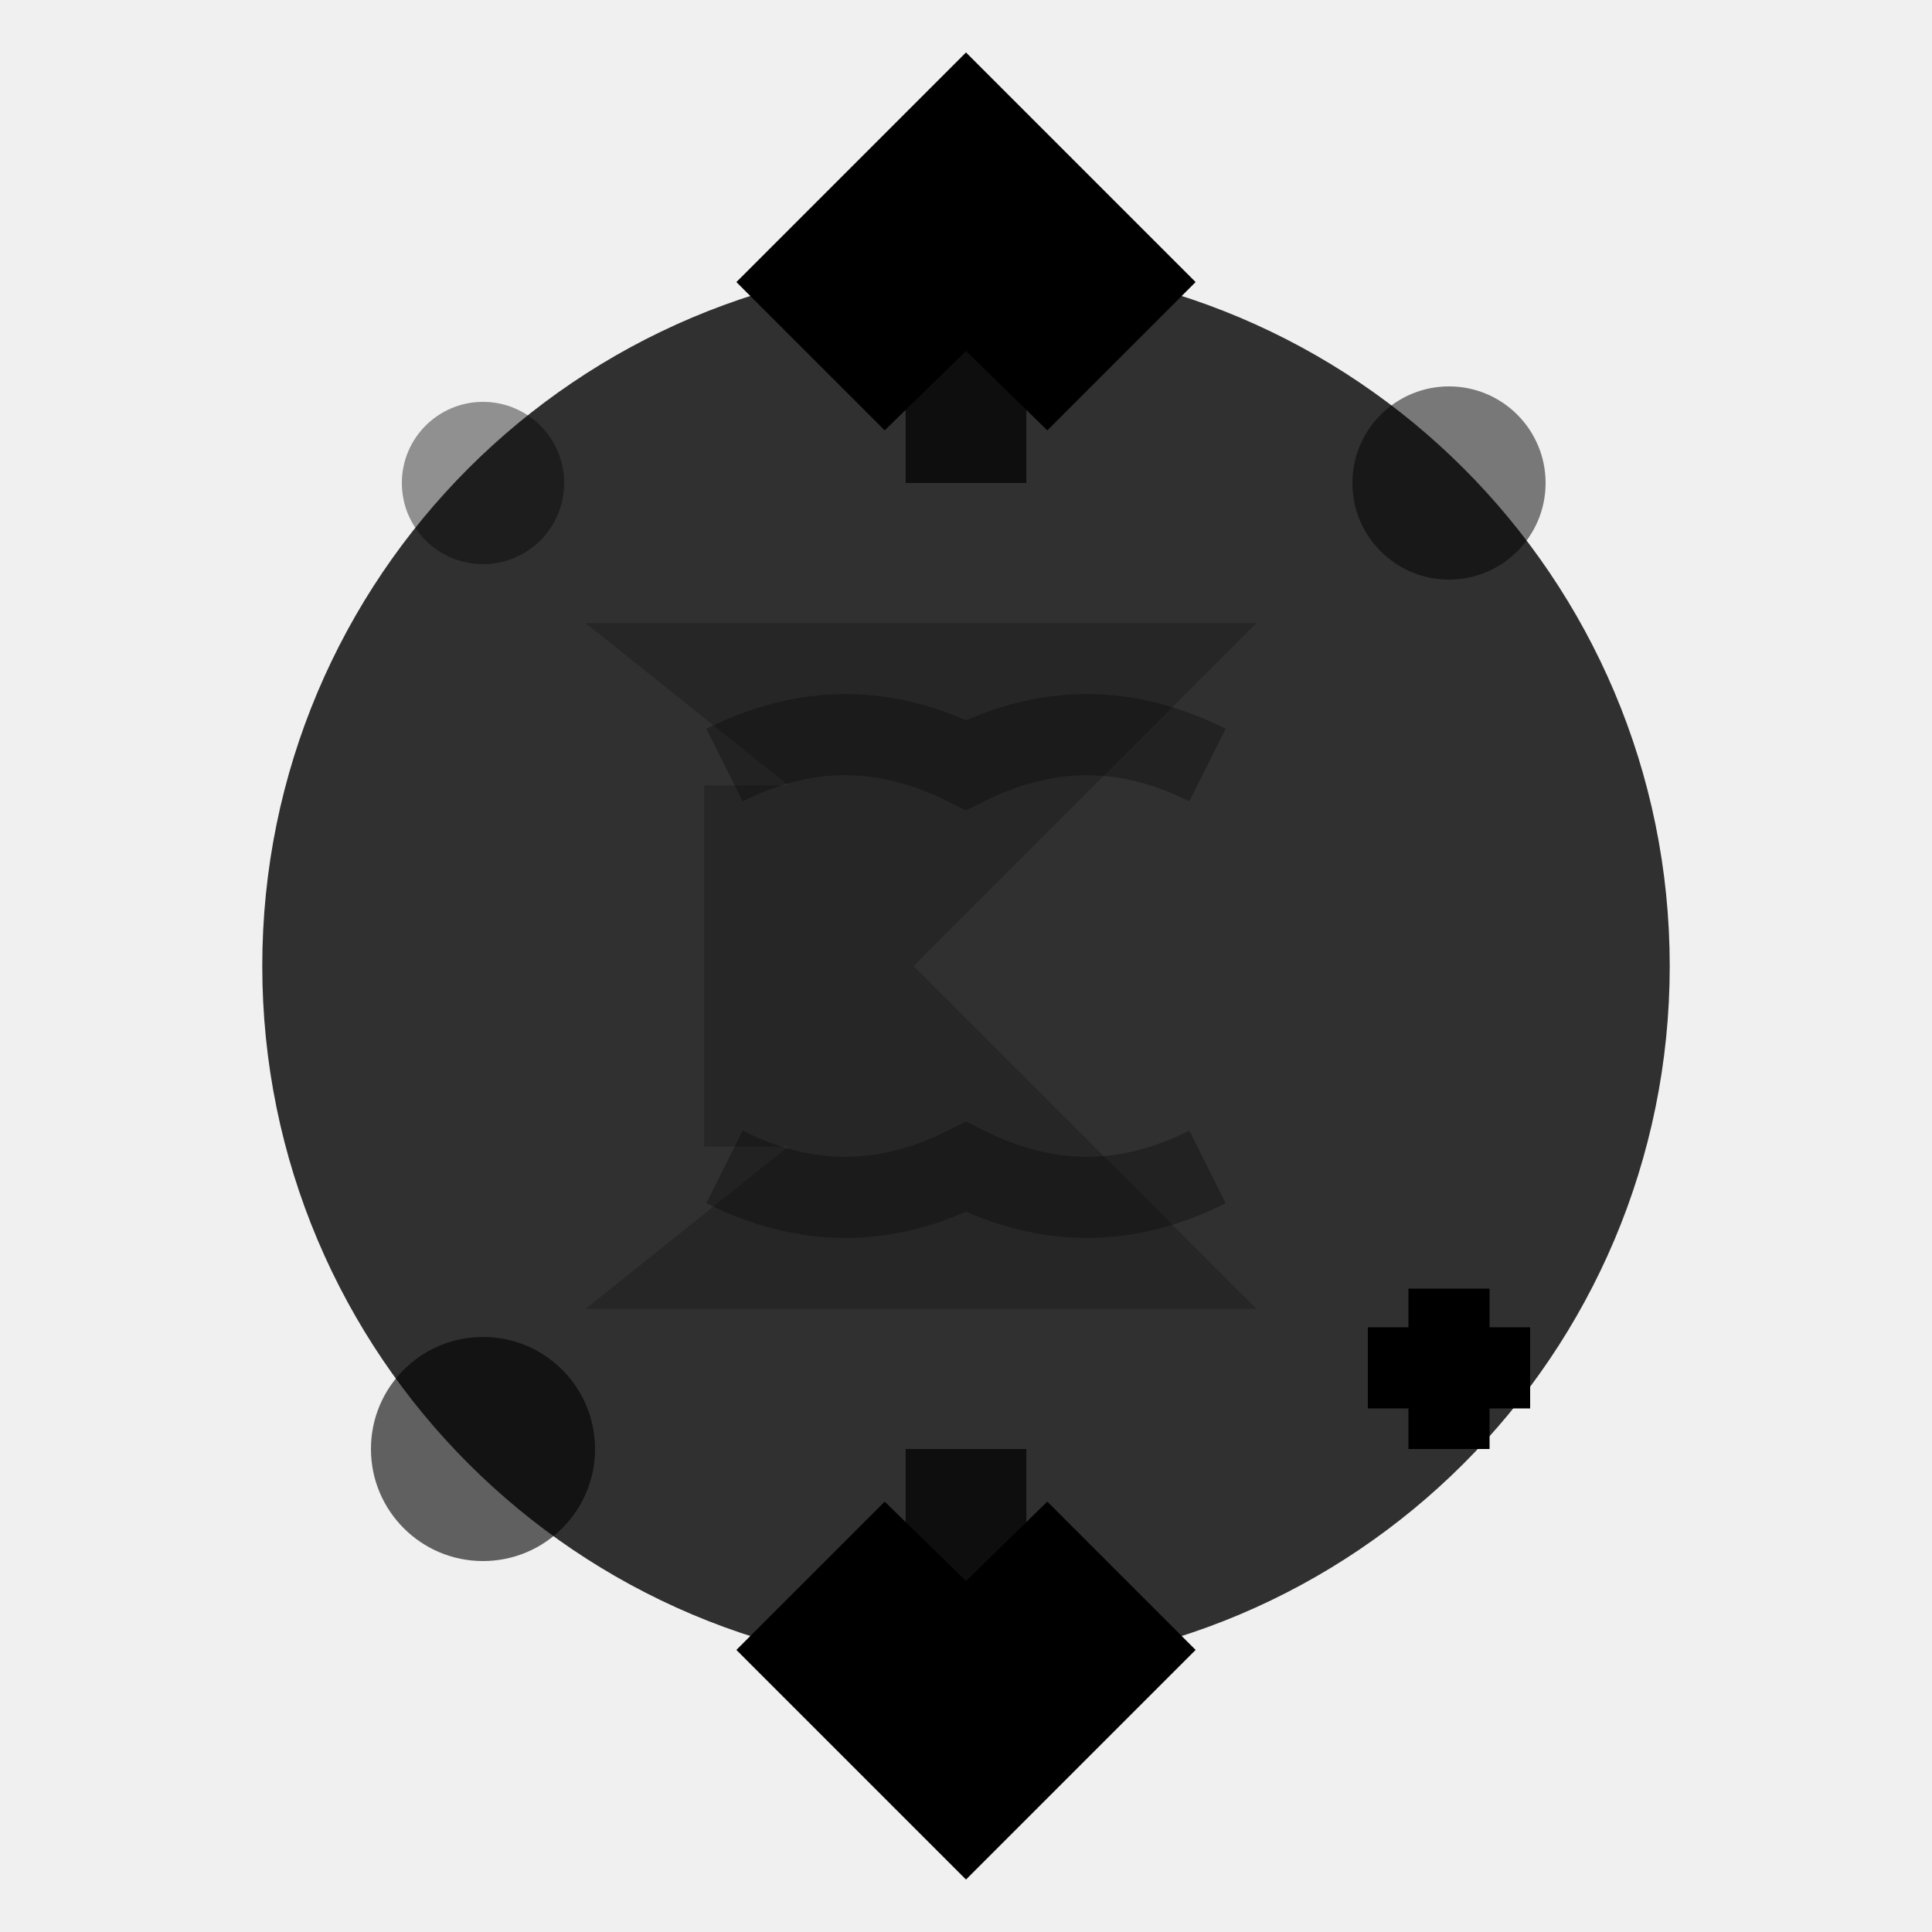
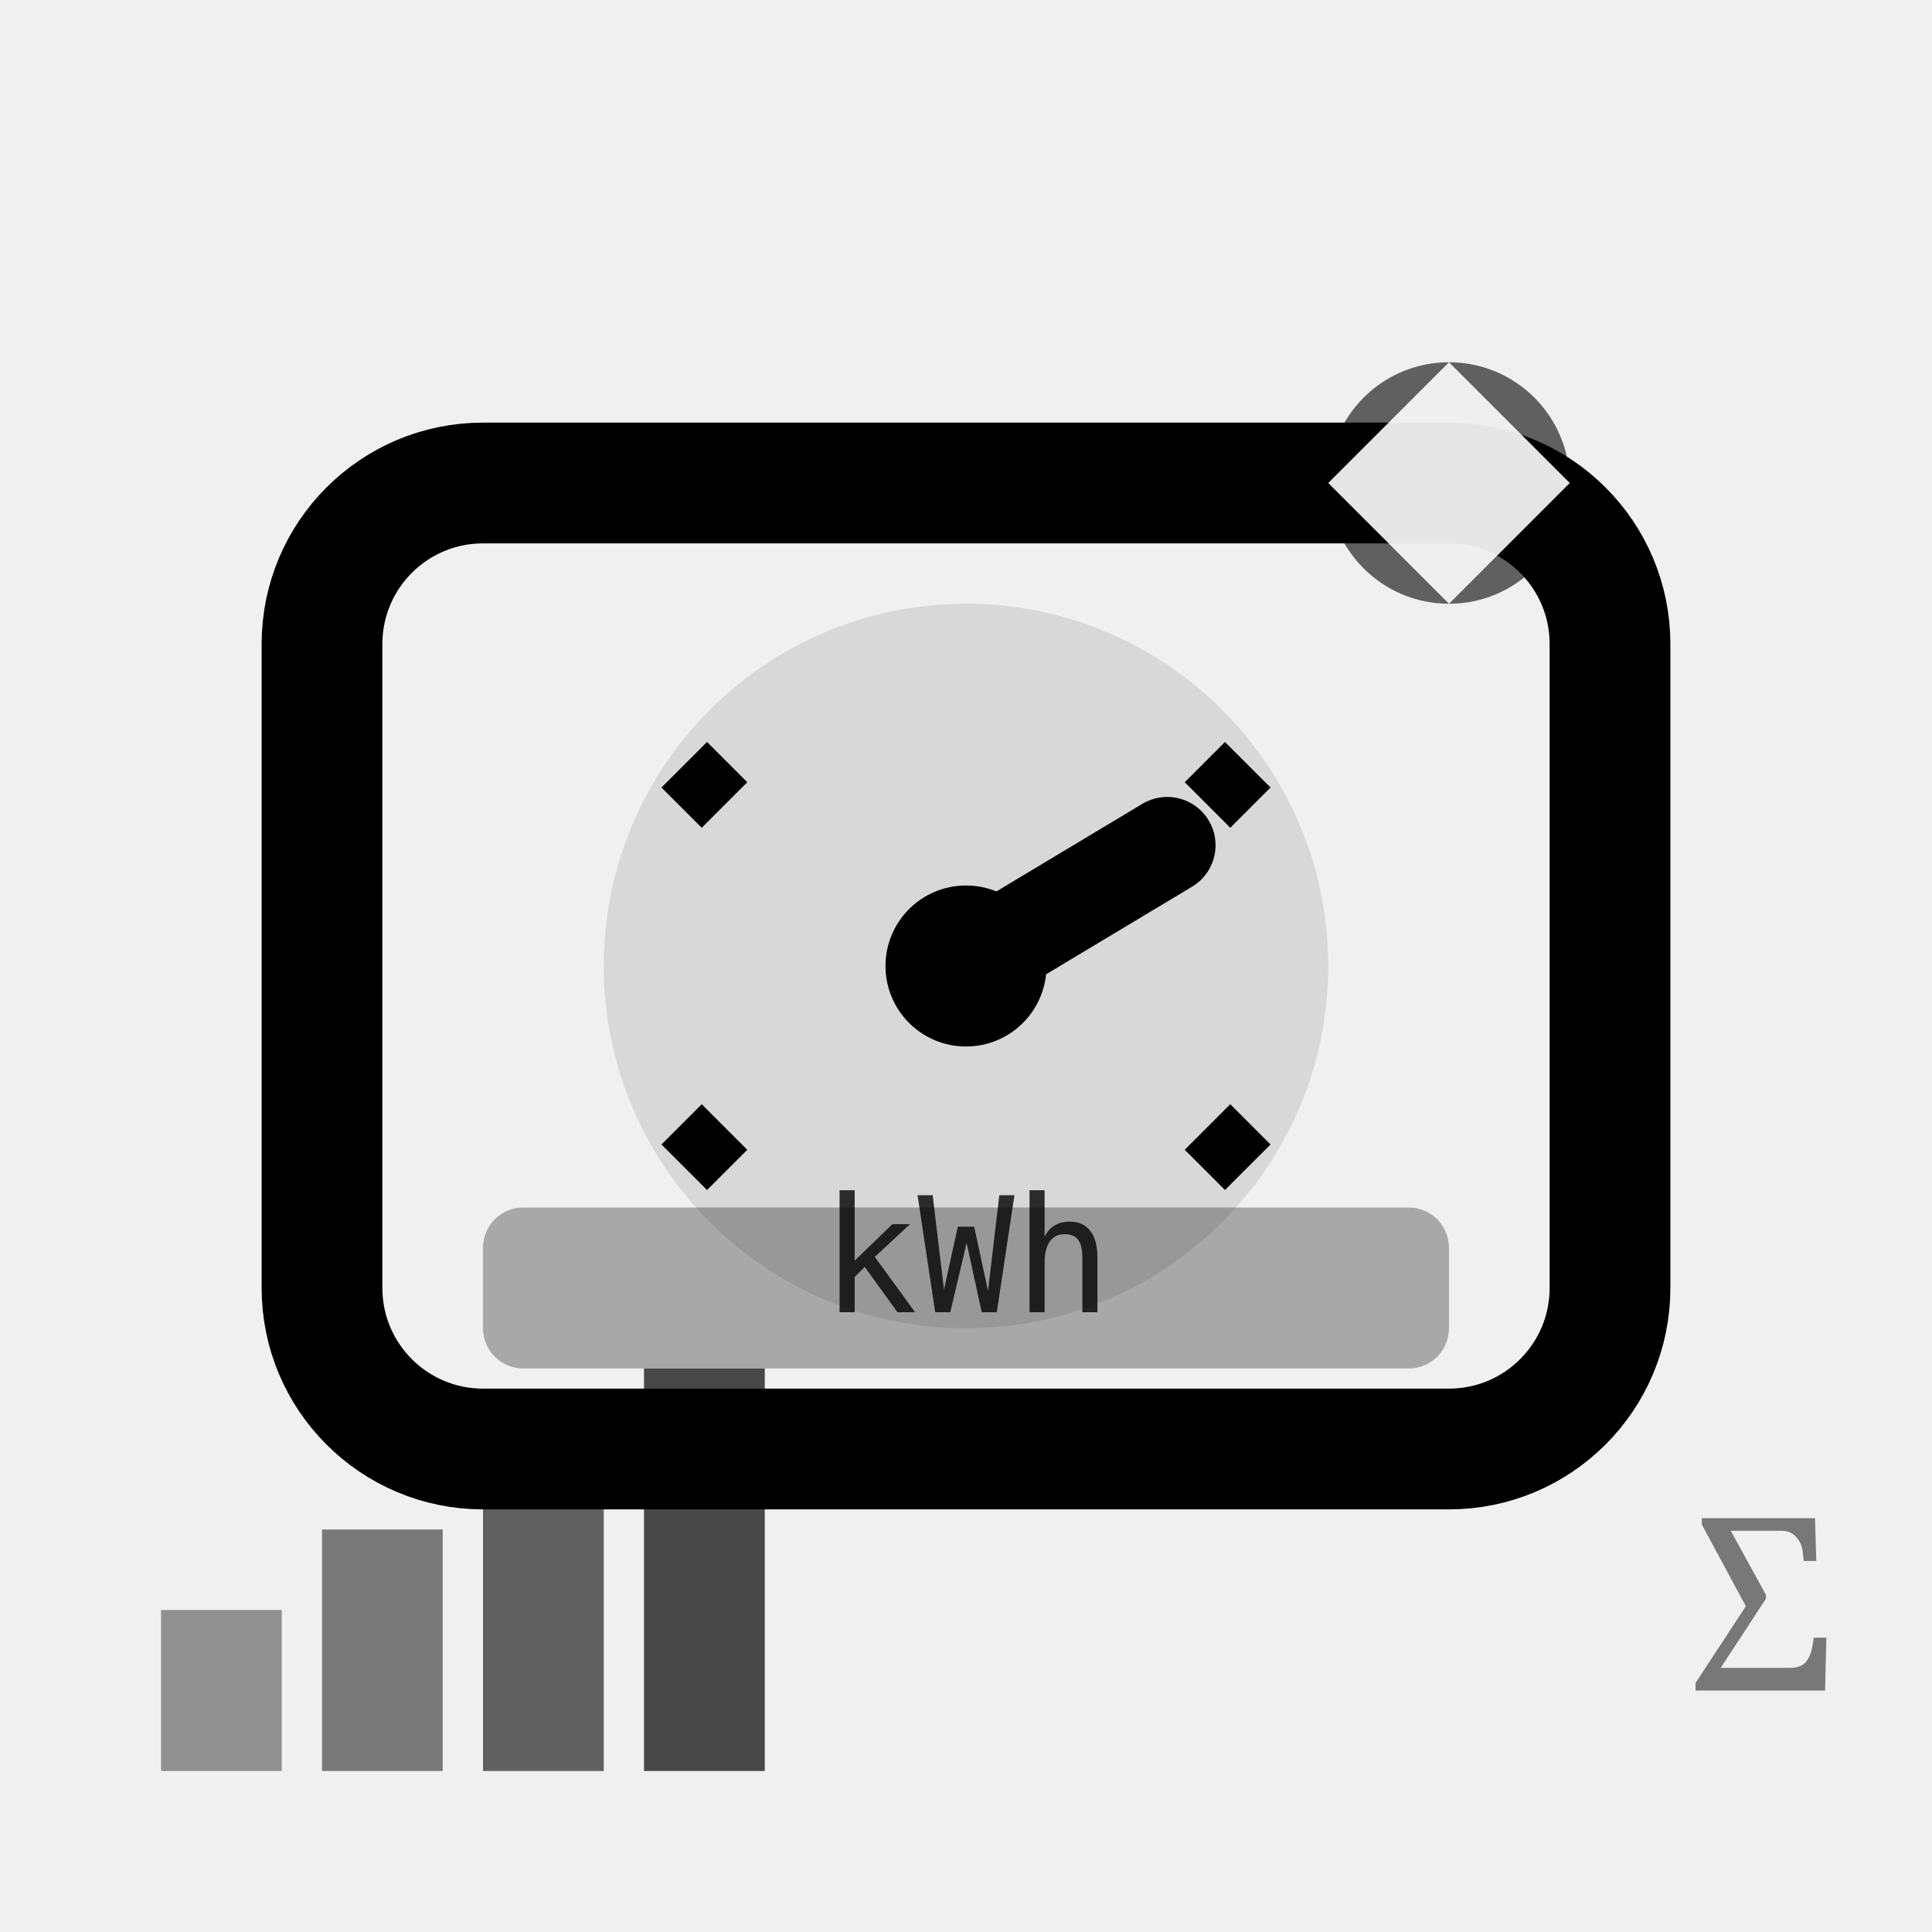
- <svg xmlns="http://www.w3.org/2000/svg" viewBox="0 0 100 100" fill="none">
-   <circle cx="50" cy="50" r="33.3" fill="currentColor" stroke="currentColor" stroke-width="6.25" opacity="0.8" />
-   <path d="M33.3 33.3H62.5L45.8 50L62.5 66.7H33.3L43.8 58.3H37.5V41.7H43.8L33.3 33.3Z" fill="currentColor" stroke="currentColor" stroke-width="2.1" opacity="0.2" />
-   <path d="M37.5 39.6C41.7 37.5 45.8 37.5 50 39.6C54.2 37.5 58.3 37.5 62.5 39.6" stroke="currentColor" stroke-width="4.2" fill="none" opacity="0.3" />
-   <path d="M37.5 60.4C41.7 62.5 45.8 62.5 50 60.4C54.2 62.5 58.3 62.5 62.5 60.4" stroke="currentColor" stroke-width="4.2" fill="none" opacity="0.3" />
-   <path d="M50 4.2L60.4 14.6L54.2 20.8L50 16.7L45.8 20.8L39.6 14.6L50 4.2Z" fill="currentColor" stroke="currentColor" stroke-width="2.1" />
-   <path d="M50 95.8L39.6 85.4L45.8 79.2L50 83.3L54.2 79.2L60.4 85.4L50 95.8Z" fill="currentColor" stroke="currentColor" stroke-width="2.1" />
-   <line x1="50" y1="16.7" x2="50" y2="25" stroke="currentColor" stroke-width="6.25" stroke-dasharray="8.3,4.2" opacity="0.7" />
-   <line x1="50" y1="75" x2="50" y2="83.3" stroke="currentColor" stroke-width="6.25" stroke-dasharray="8.3,4.2" opacity="0.7" />
-   <circle cx="25" cy="25" r="4.2" fill="currentColor" opacity="0.4" />
-   <circle cx="75" cy="25" r="5" fill="currentColor" opacity="0.5" />
-   <circle cx="25" cy="75" r="5.8" fill="currentColor" opacity="0.6" />
-   <path d="M70.8 70.8H79.2M75 66.7V75" stroke="currentColor" stroke-width="4.2" />
+ <svg xmlns="http://www.w3.org/2000/svg" viewBox="0 0 24 24" fill="none">
+   <rect x="4" y="6" width="16" height="12" rx="2" stroke="currentColor" stroke-width="1.5" fill="none" />
+   <circle cx="12" cy="12" r="4" stroke="currentColor" stroke-width="1" fill="currentColor" opacity="0.1" />
+   <line x1="8.5" y1="9.5" x2="9" y2="10" stroke="currentColor" stroke-width="0.8" />
+   <line x1="15.5" y1="9.5" x2="15" y2="10" stroke="currentColor" stroke-width="0.8" />
+   <line x1="8.5" y1="14.5" x2="9" y2="14" stroke="currentColor" stroke-width="0.8" />
+   <line x1="15.5" y1="14.5" x2="15" y2="14" stroke="currentColor" stroke-width="0.8" />
+   <line x1="12" y1="12" x2="14.5" y2="10.5" stroke="currentColor" stroke-width="1.2" stroke-linecap="round" />
+   <circle cx="12" cy="12" r="1" fill="currentColor" />
+   <rect x="6" y="15" width="12" height="2" rx="0.5" fill="currentColor" opacity="0.3" />
+   <text x="12" y="16.3" font-family="monospace" font-size="2" text-anchor="middle" fill="currentColor" opacity="0.8">kWh</text>
+   <circle cx="18" cy="6" r="1.5" fill="currentColor" opacity="0.6" />
+   <path d="M18 4.5L19.5 6L18 7.5L16.5 6Z" fill="white" opacity="0.9" />
+   <rect x="2" y="20" width="1.5" height="2" fill="currentColor" opacity="0.4" />
+   <rect x="4" y="19" width="1.5" height="3" fill="currentColor" opacity="0.5" />
+   <rect x="6" y="18" width="1.5" height="4" fill="currentColor" opacity="0.6" />
+   <rect x="8" y="17" width="1.5" height="5" fill="currentColor" opacity="0.7" />
+   <text x="21" y="21" font-family="serif" font-size="3" fill="currentColor" opacity="0.5">Σ</text>
</svg>
